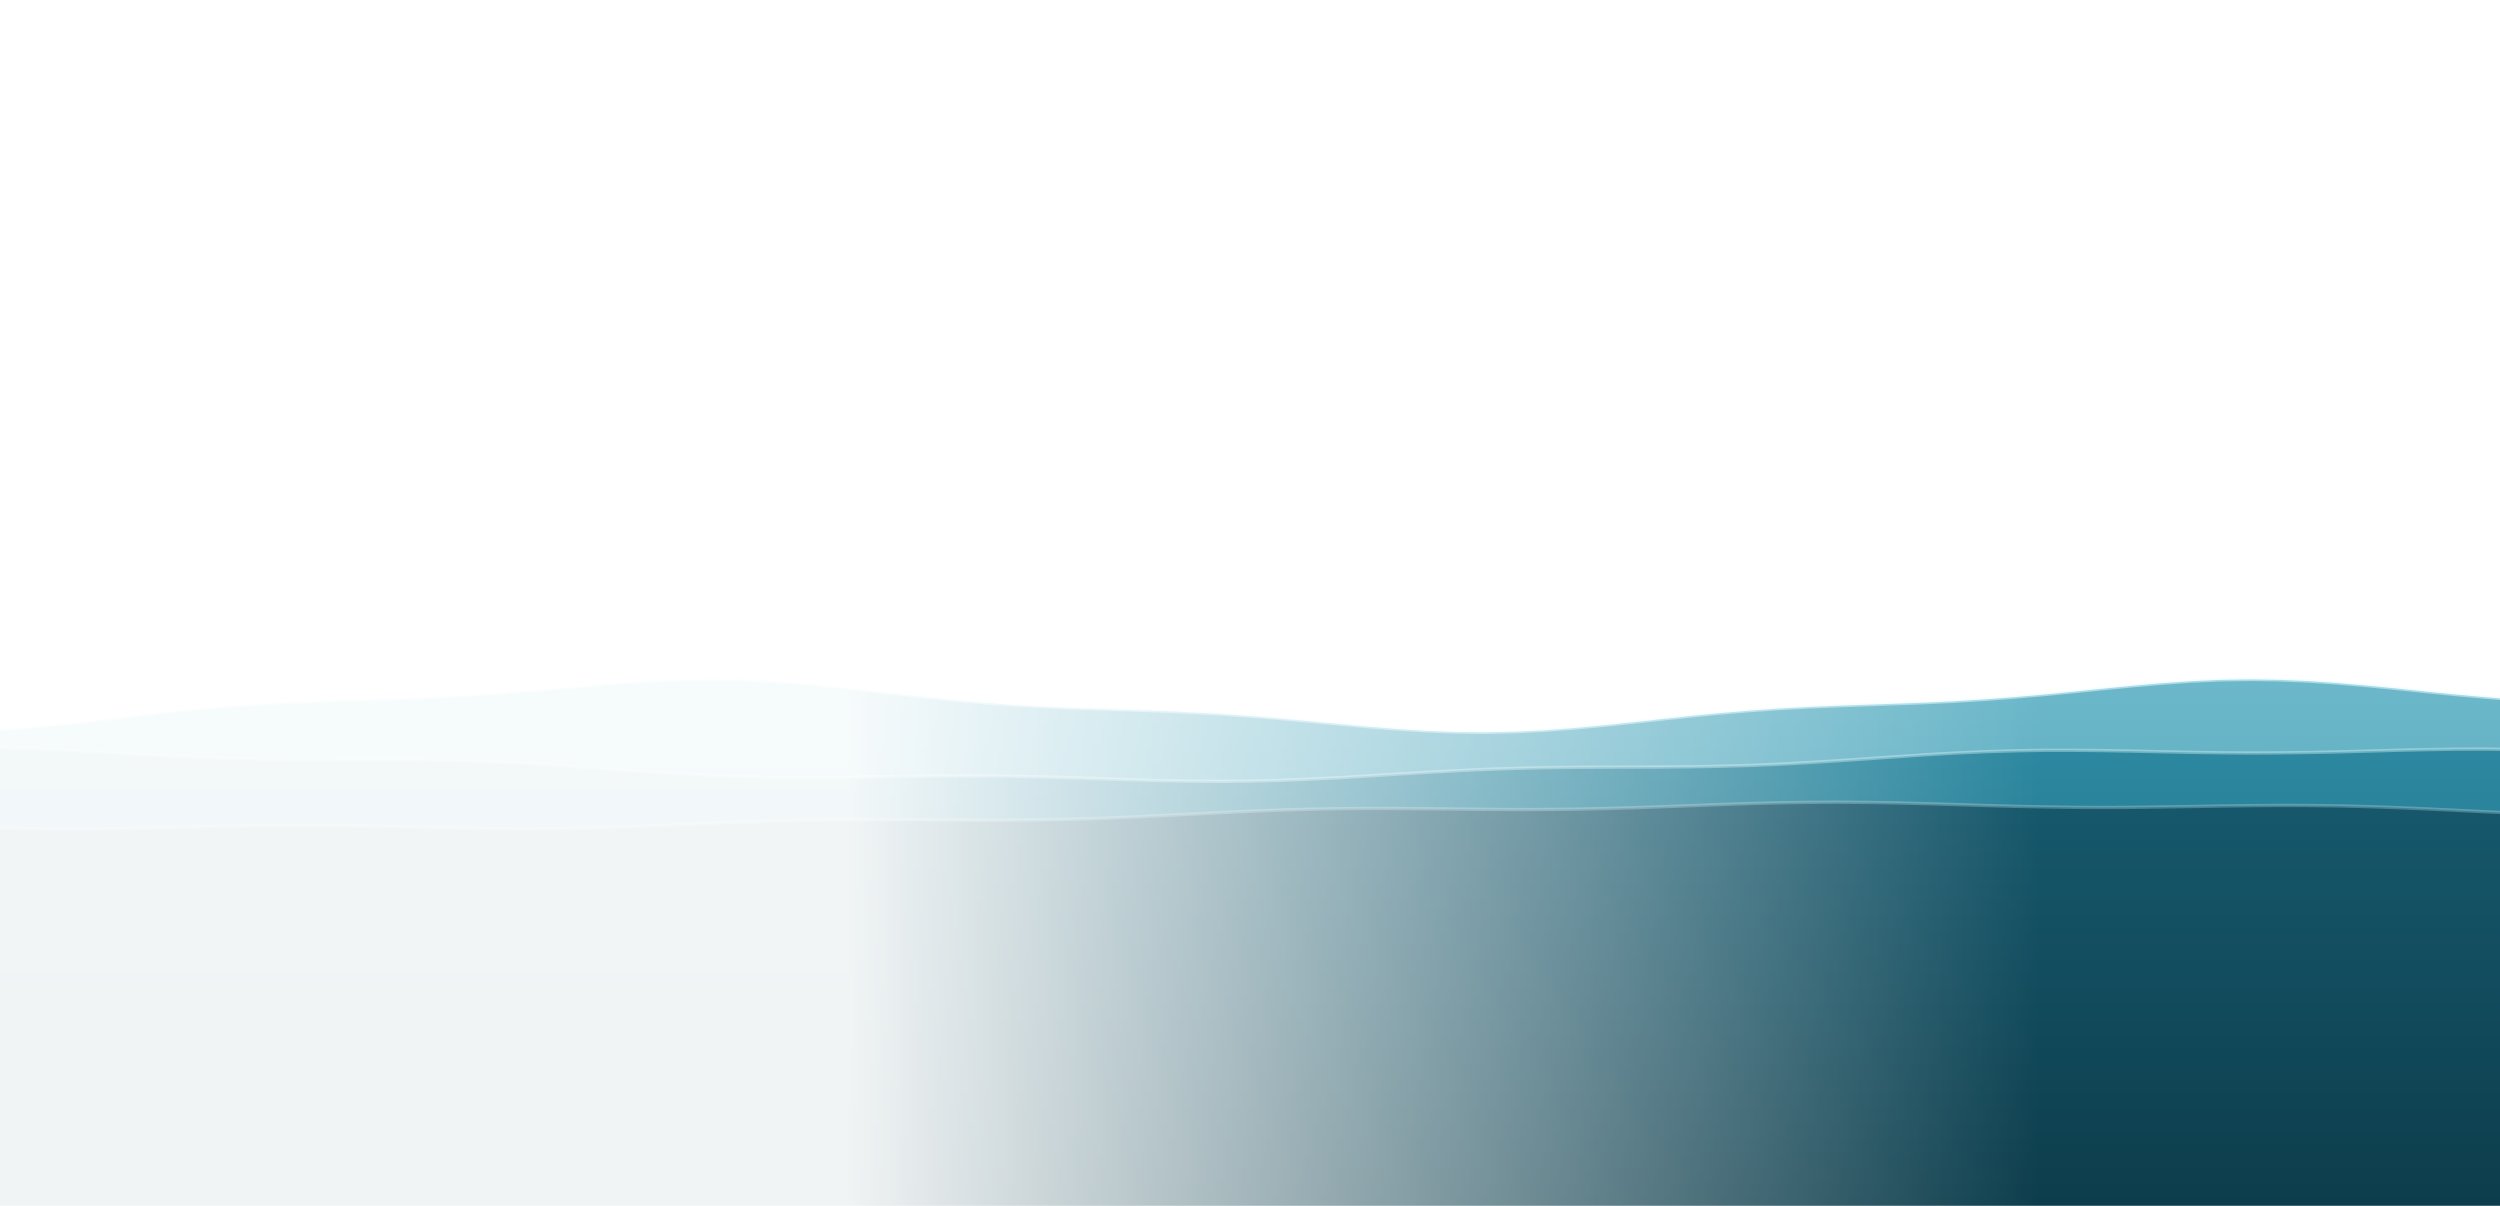
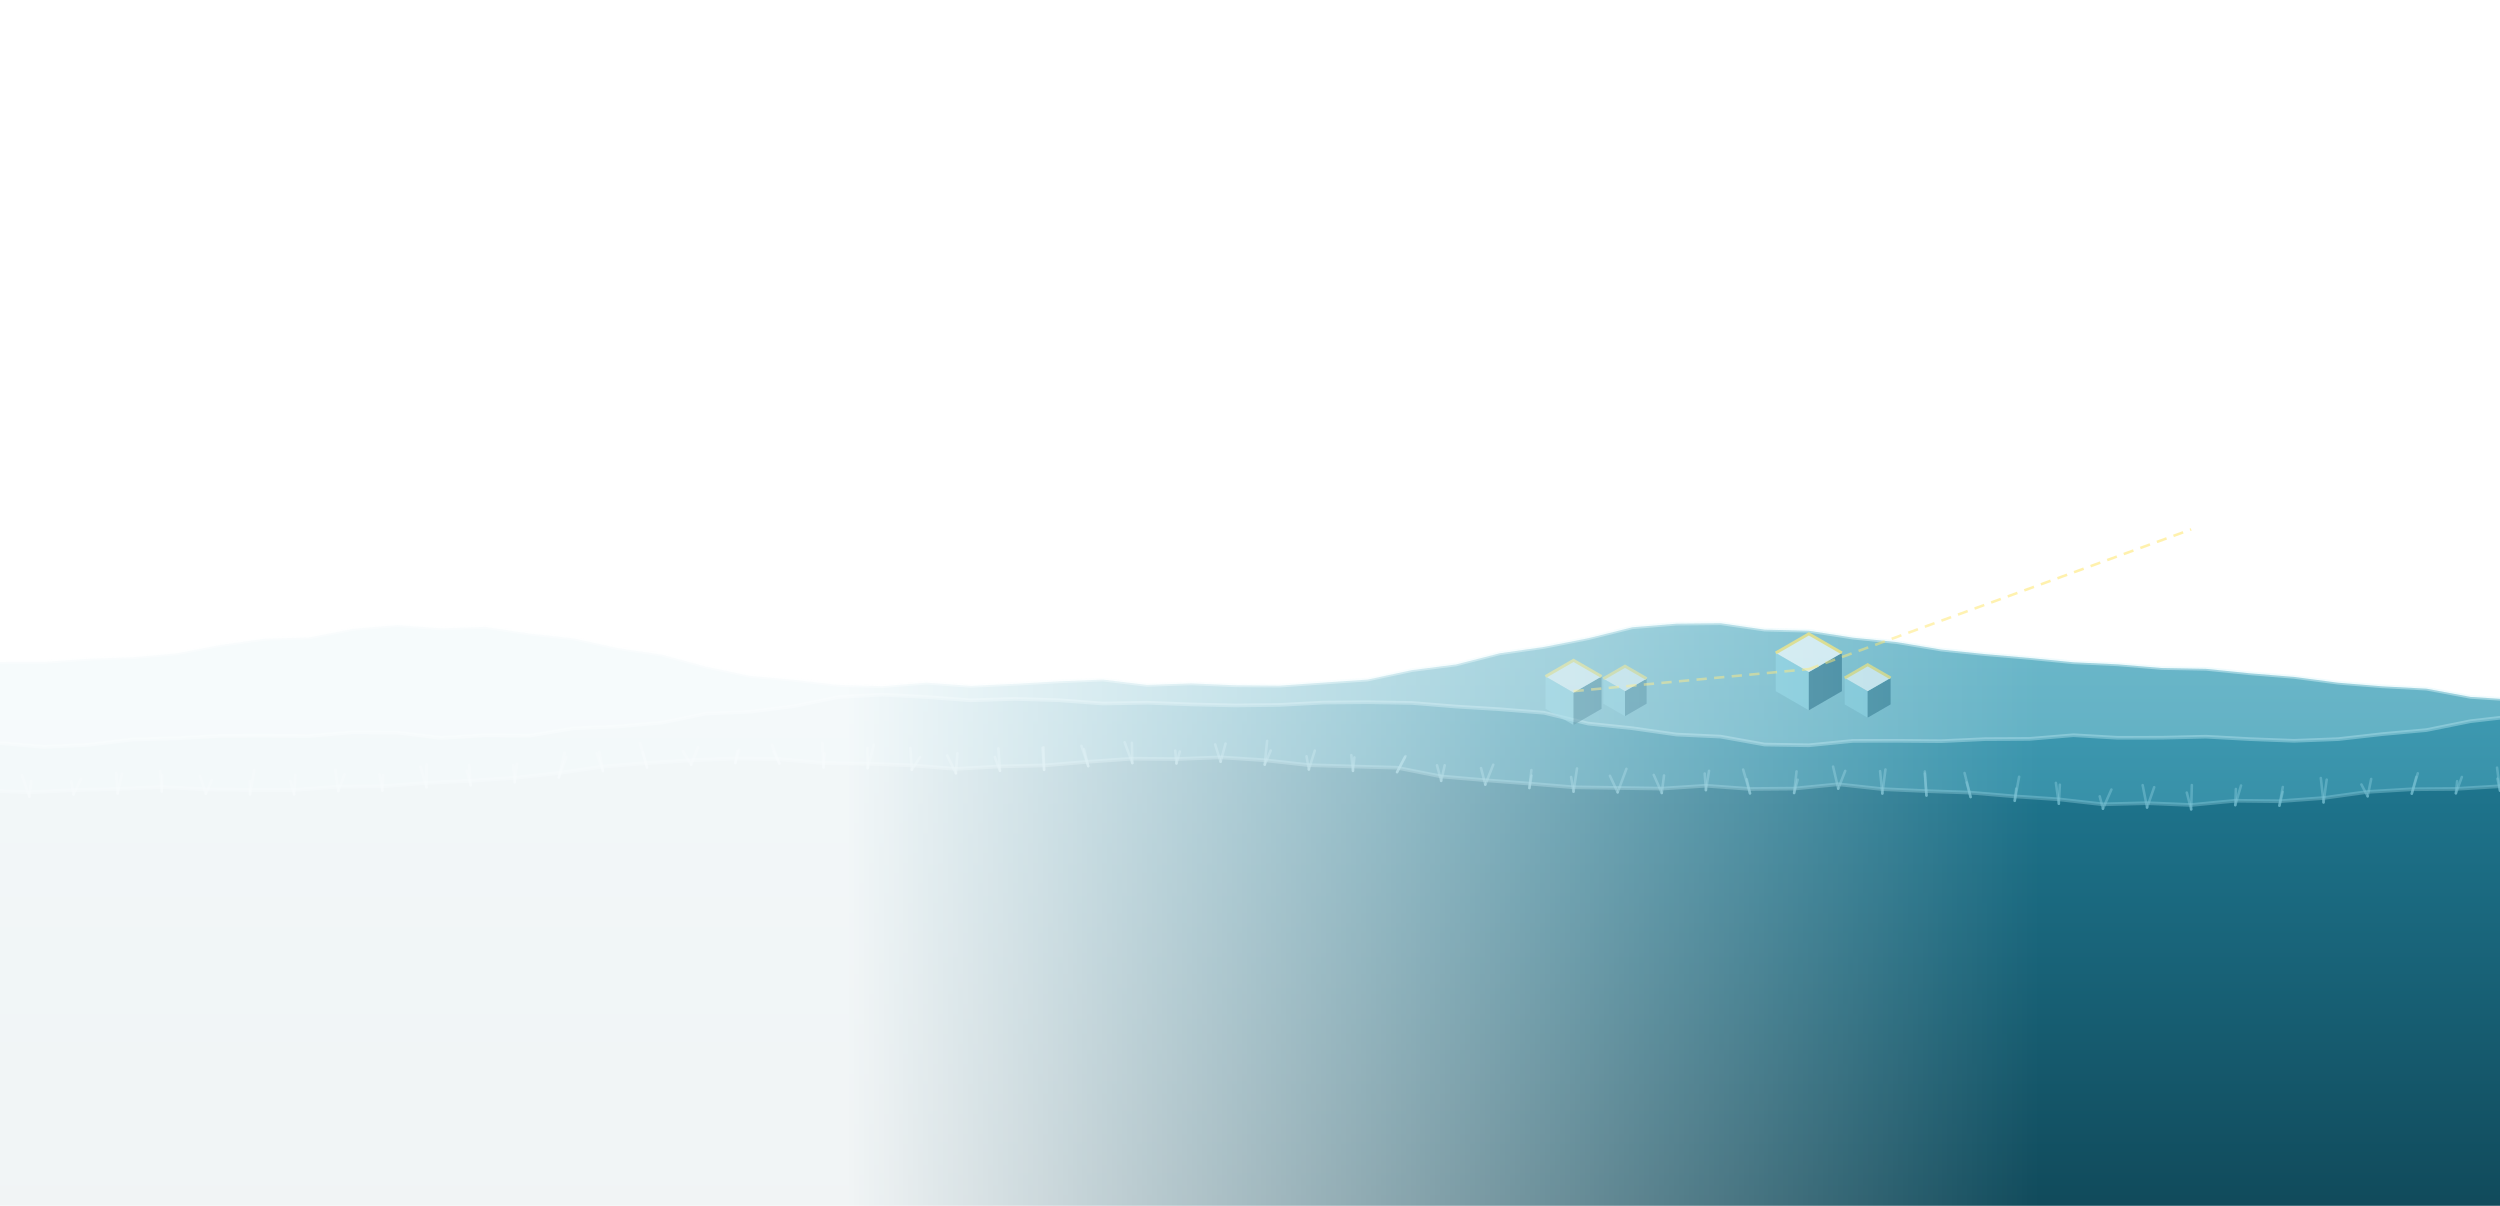
<svg xmlns="http://www.w3.org/2000/svg" viewBox="0 0 340 164" preserveAspectRatio="xMidYMax slice">
  <defs>
    <filter id="b" x="-50%" y="-50%" width="200%" height="200%">
      <feGaussianBlur stdDeviation="2.4" />
    </filter>
    <filter id="bb" x="-50%" y="-50%" width="200%" height="200%">
      <feGaussianBlur stdDeviation="6" />
    </filter>
    <filter id="b1" x="-50%" y="-50%" width="200%" height="200%">
      <feGaussianBlur stdDeviation="0.9" />
    </filter>
    <linearGradient id="fm" x1="0" x2="1">
      <stop offset=".34" stop-color="#fff" stop-opacity=".06" />
      <stop offset=".74" stop-color="#fff" />
    </linearGradient>
    <mask id="k">
      <rect x="-20" y="-20" width="400" height="220" fill="url(#fm)" />
    </mask>
    <linearGradient id="h0" x1="0" y1="0" x2="0" y2="1">
      <stop offset="0" stop-color="#6CB8CA" stop-opacity="1" />
      <stop offset="1" stop-color="#3E94AC" stop-opacity="1" />
    </linearGradient>
    <linearGradient id="h1" x1="0" y1="0" x2="0" y2="1">
-       <stop offset="0" stop-color="#2C88A0" stop-opacity="1" />
-       <stop offset="1" stop-color="#1A6478" stop-opacity="1" />
+       <stop offset="0" stop-color="#3E9AB2" stop-opacity="1" />
+       <stop offset="1" stop-color="#1E6A80" stop-opacity="1" />
    </linearGradient>
    <linearGradient id="h2" x1="0" y1="0" x2="0" y2="1">
-       <stop offset="0" stop-color="#16586C" stop-opacity="1" />
-       <stop offset="1" stop-color="#0C3A48" stop-opacity="1" />
+       <stop offset="0" stop-color="#1F7790" stop-opacity="1" />
+       <stop offset="1" stop-color="#0F4656" stop-opacity="1" />
    </linearGradient>
  </defs>
  <g mask="url(#k)">
-     <path d="M-10 170 L-10 99.5 L-6 99.5 L-2 99.38 L2 99.14 L6 98.8 L10 98.39 L14 97.92 L18 97.44 L22 96.97 L26 96.54 L30 96.17 L34 95.87 L38 95.63 L42 95.45 L46 95.31 L50 95.19 L54 95.06 L58 94.9 L62 94.69 L66 94.44 L70 94.14 L74 93.81 L78 93.46 L82 93.12 L86 92.82 L90 92.59 L94 92.46 L98 92.45 L102 92.55 L106 92.76 L110 93.08 L114 93.47 L118 93.92 L122 94.38 L126 94.83 L130 95.24 L134 95.59 L138 95.88 L142 96.11 L146 96.29 L150 96.43 L154 96.56 L158 96.7 L162 96.88 L166 97.1 L170 97.38 L174 97.71 L178 98.07 L182 98.45 L186 98.82 L190 99.14 L194 99.39 L198 99.55 L202 99.59 L206 99.51 L210 99.32 L214 99.02 L218 98.65 L222 98.23 L226 97.79 L230 97.36 L234 96.97 L238 96.64 L242 96.36 L246 96.15 L250 95.98 L254 95.84 L258 95.7 L262 95.55 L266 95.36 L270 95.11 L274 94.81 L278 94.46 L282 94.07 L286 93.66 L290 93.27 L294 92.92 L298 92.64 L302 92.46 L306 92.4 L310 92.46 L314 92.63 L318 92.9 L322 93.25 L326 93.64 L330 94.06 L334 94.46 L338 94.82 L342 95.14 L346 95.4 L350 95.6 L352 170Z" fill="url(#h0)" />
-     <polyline points="-10,99.5 -6,99.5 -2,99.38 2,99.14 6,98.8 10,98.39 14,97.92 18,97.44 22,96.97 26,96.54 30,96.17 34,95.87 38,95.63 42,95.45 46,95.31 50,95.19 54,95.06 58,94.9 62,94.69 66,94.44 70,94.14 74,93.81 78,93.46 82,93.12 86,92.82 90,92.59 94,92.46 98,92.45 102,92.55 106,92.76 110,93.08 114,93.47 118,93.92 122,94.38 126,94.83 130,95.24 134,95.59 138,95.88 142,96.11 146,96.29 150,96.43 154,96.56 158,96.7 162,96.88 166,97.1 170,97.38 174,97.71 178,98.07 182,98.45 186,98.82 190,99.14 194,99.39 198,99.55 202,99.59 206,99.51 210,99.32 214,99.02 218,98.65 222,98.23 226,97.79 230,97.36 234,96.97 238,96.64 242,96.36 246,96.15 250,95.98 254,95.84 258,95.7 262,95.55 266,95.36 270,95.11 274,94.81 278,94.46 282,94.07 286,93.66 290,93.27 294,92.92 298,92.64 302,92.46 306,92.4 310,92.46 314,92.63 318,92.9 322,93.25 326,93.64 330,94.06 334,94.46 338,94.82 342,95.14 346,95.4 350,95.6" stroke="#E8FCFF" stroke-opacity=".5" stroke-width=".45" fill="none" />
-     <path d="M-10 170 L-10 101.68 L-6 101.64 L-2 101.66 L2 101.75 L6 101.89 L10 102.08 L14 102.3 L18 102.53 L22 102.75 L26 102.94 L30 103.1 L34 103.21 L38 103.28 L42 103.31 L46 103.32 L50 103.32 L54 103.33 L58 103.37 L62 103.44 L66 103.57 L70 103.75 L74 103.98 L78 104.25 L82 104.53 L86 104.82 L90 105.1 L94 105.33 L98 105.52 L102 105.65 L106 105.72 L110 105.74 L114 105.71 L118 105.66 L122 105.6 L126 105.55 L130 105.52 L134 105.53 L138 105.57 L142 105.66 L146 105.78 L150 105.91 L154 106.05 L158 106.16 L162 106.24 L166 106.27 L170 106.23 L174 106.13 L178 105.97 L182 105.77 L186 105.53 L190 105.28 L194 105.04 L198 104.82 L202 104.64 L206 104.5 L210 104.41 L214 104.36 L218 104.34 L222 104.33 L226 104.32 L230 104.28 L234 104.21 L238 104.1 L242 103.93 L246 103.71 L250 103.46 L254 103.19 L258 102.91 L262 102.64 L266 102.41 L270 102.23 L274 102.11 L278 102.04 L282 102.04 L286 102.08 L290 102.15 L294 102.24 L298 102.32 L302 102.38 L306 102.41 L310 102.39 L314 102.34 L318 102.26 L322 102.15 L326 102.04 L330 101.95 L334 101.89 L338 101.88 L342 101.93 L346 102.04 L350 102.21 L352 170Z" fill="url(#h1)" />
-     <polyline points="-10,101.68 -6,101.64 -2,101.66 2,101.75 6,101.89 10,102.08 14,102.3 18,102.53 22,102.75 26,102.94 30,103.1 34,103.21 38,103.28 42,103.31 46,103.32 50,103.32 54,103.33 58,103.37 62,103.44 66,103.57 70,103.75 74,103.98 78,104.25 82,104.53 86,104.82 90,105.1 94,105.33 98,105.52 102,105.65 106,105.72 110,105.74 114,105.71 118,105.66 122,105.6 126,105.55 130,105.52 134,105.53 138,105.57 142,105.66 146,105.78 150,105.91 154,106.05 158,106.16 162,106.24 166,106.27 170,106.23 174,106.13 178,105.97 182,105.77 186,105.53 190,105.28 194,105.04 198,104.82 202,104.64 206,104.5 210,104.41 214,104.36 218,104.34 222,104.33 226,104.32 230,104.28 234,104.21 238,104.1 242,103.93 246,103.71 250,103.46 254,103.19 258,102.91 262,102.64 266,102.41 270,102.23 274,102.11 278,102.04 282,102.04 286,102.08 290,102.15 294,102.24 298,102.32 302,102.38 306,102.41 310,102.39 314,102.34 318,102.26 322,102.15 326,102.04 330,101.95 334,101.89 338,101.88 342,101.93 346,102.04 350,102.21" stroke="#E8FCFF" stroke-opacity=".35" stroke-width=".45" fill="none" />
-     <path d="M-10 170 L-10 112.24 L-6 112.41 L-2 112.55 L2 112.67 L6 112.74 L10 112.76 L14 112.74 L18 112.68 L22 112.59 L26 112.5 L30 112.41 L34 112.33 L38 112.29 L42 112.28 L46 112.31 L50 112.37 L54 112.45 L58 112.54 L62 112.63 L66 112.7 L70 112.74 L74 112.73 L78 112.68 L82 112.58 L86 112.45 L90 112.29 L94 112.11 L98 111.93 L102 111.77 L106 111.64 L110 111.54 L114 111.49 L118 111.47 L122 111.47 L126 111.5 L130 111.53 L134 111.55 L138 111.54 L142 111.49 L146 111.41 L150 111.28 L154 111.11 L158 110.92 L162 110.72 L166 110.52 L170 110.33 L174 110.17 L178 110.06 L182 109.98 L186 109.95 L190 109.96 L194 109.99 L198 110.03 L202 110.07 L206 110.1 L210 110.09 L214 110.05 L218 109.97 L222 109.86 L226 109.72 L230 109.57 L234 109.42 L238 109.28 L242 109.18 L246 109.12 L250 109.1 L254 109.13 L258 109.2 L262 109.3 L266 109.42 L270 109.55 L274 109.66 L278 109.74 L282 109.8 L286 109.82 L290 109.8 L294 109.75 L298 109.69 L302 109.62 L306 109.57 L310 109.54 L314 109.55 L318 109.6 L322 109.7 L326 109.84 L330 110.01 L334 110.2 L338 110.4 L342 110.58 L346 110.74 L350 110.87 L352 170Z" fill="url(#h2)" />
-     <polyline points="-10,112.24 -6,112.41 -2,112.55 2,112.67 6,112.74 10,112.76 14,112.74 18,112.68 22,112.59 26,112.5 30,112.41 34,112.33 38,112.29 42,112.28 46,112.31 50,112.37 54,112.45 58,112.54 62,112.63 66,112.7 70,112.74 74,112.73 78,112.68 82,112.58 86,112.45 90,112.29 94,112.11 98,111.93 102,111.77 106,111.64 110,111.54 114,111.49 118,111.47 122,111.47 126,111.5 130,111.53 134,111.55 138,111.54 142,111.49 146,111.41 150,111.28 154,111.11 158,110.92 162,110.72 166,110.52 170,110.33 174,110.17 178,110.06 182,109.98 186,109.95 190,109.96 194,109.99 198,110.03 202,110.07 206,110.1 210,110.09 214,110.05 218,109.97 222,109.86 226,109.72 230,109.57 234,109.42 238,109.28 242,109.18 246,109.12 250,109.1 254,109.13 258,109.2 262,109.3 266,109.42 270,109.55 274,109.66 278,109.74 282,109.8 286,109.82 290,109.8 294,109.75 298,109.69 302,109.62 306,109.57 310,109.54 314,109.55 318,109.6 322,109.7 326,109.84 330,110.01 334,110.2 338,110.4 342,110.58 346,110.74 350,110.87" stroke="#E8FCFF" stroke-opacity=".25" stroke-width=".45" fill="none" />
+     <path d="M0 170 L0 90.02 L6 90.01 L12 89.59 L18 89.38 L24 88.85 L30 87.7 L36 86.86 L42 86.69 L48 85.52 L54 85 L60 85.45 L66 85.25 L72 86.15 L78 86.81 L84 88.13 L90 89.02 L96 90.65 L102 91.91 L108 92.45 L114 93.14 L120 93.32 L126 92.84 L132 93.28 L138 93 L144 92.66 L150 92.42 L156 93.15 L162 92.94 L168 93.2 L174 93.25 L180 92.83 L186 92.42 L192 91.14 L198 90.37 L204 88.84 L210 87.98 L216 86.8 L222 85.31 L228 84.82 L234 84.76 L240 85.63 L246 85.78 L252 86.72 L258 87.33 L264 88.34 L270 88.96 L276 89.48 L282 90.07 L288 90.35 L294 90.85 L300 90.96 L306 91.57 L312 92.06 L318 92.85 L324 93.34 L330 93.66 L336 94.78 L342 95.17 L348 95.07 L352 170Z" fill="url(#h0)" />
+     <polyline points="0,90.02 6,90.01 12,89.59 18,89.38 24,88.85 30,87.7 36,86.86 42,86.69 48,85.52 54,85 60,85.45 66,85.25 72,86.15 78,86.81 84,88.13 90,89.02 96,90.65 102,91.91 108,92.45 114,93.14 120,93.32 126,92.84 132,93.28 138,93 144,92.66 150,92.42 156,93.15 162,92.94 168,93.2 174,93.25 180,92.83 186,92.42 192,91.14 198,90.37 204,88.84 210,87.98 216,86.8 222,85.31 228,84.82 234,84.76 240,85.63 246,85.78 252,86.72 258,87.33 264,88.34 270,88.96 276,89.48 282,90.07 288,90.35 294,90.85 300,90.96 306,91.57 312,92.06 318,92.85 324,93.34 330,93.66 336,94.78 342,95.17 348,95.07" stroke="#DFF6FB" stroke-opacity=".45" stroke-width=".5" fill="none" />
+     <path d="M0 170 L0 101.05 L6 101.58 L12 101.3 L18 100.57 L24 100.41 L30 100.08 L36 100.06 L42 100.11 L48 99.6 L54 99.64 L60 100.36 L66 100 L72 100.07 L78 99.06 L84 98.82 L90 98.29 L96 97.05 L102 96.8 L108 96.04 L114 94.8 L120 94.47 L126 94.8 L132 95.24 L138 95.05 L144 95.23 L150 95.68 L156 95.57 L162 95.8 L168 95.94 L174 95.87 L180 95.55 L186 95.5 L192 95.6 L198 96.09 L204 96.46 L210 96.94 L216 98.41 L222 99.04 L228 99.9 L234 100.18 L240 101.26 L246 101.36 L252 100.76 L258 100.75 L264 100.8 L270 100.52 L276 100.49 L282 99.99 L288 100.34 L294 100.33 L300 100.19 L306 100.52 L312 100.75 L318 100.52 L324 99.84 L330 99.29 L336 98.08 L342 97.39 L348 97 L352 170Z" fill="url(#h1)" />
+     <polyline points="0,101.05 6,101.58 12,101.3 18,100.57 24,100.41 30,100.08 36,100.06 42,100.11 48,99.6 54,99.64 60,100.36 66,100 72,100.07 78,99.06 84,98.82 90,98.29 96,97.05 102,96.8 108,96.04 114,94.8 120,94.47 126,94.8 132,95.24 138,95.05 144,95.23 150,95.68 156,95.57 162,95.8 168,95.94 174,95.87 180,95.55 186,95.5 192,95.6 198,96.09 204,96.46 210,96.94 216,98.41 222,99.04 228,99.9 234,100.18 240,101.26 246,101.36 252,100.76 258,100.75 264,100.8 270,100.52 276,100.49 282,99.99 288,100.34 294,100.33 300,100.19 306,100.52 312,100.75 318,100.52 324,99.84 330,99.29 336,98.08 342,97.39 348,97" stroke="#BDEAF4" stroke-opacity=".4" stroke-width=".5" fill="none" />
+     <path d="M-20 170 L-20 109.34 L-14 108.99 L-8 107.87 L-2 107.5 L4 107.76 L10 107.46 L16 107.31 L22 107.04 L28 107.36 L34 107.44 L40 107.44 L46 106.99 L52 106.94 L58 106.48 L64 106.19 L70 105.79 L76 105.13 L82 104.26 L88 103.78 L94 103.4 L100 103.16 L106 103.25 L112 103.78 L118 103.87 L124 104.09 L130 104.57 L136 104.23 L142 104.1 L148 103.6 L154 103.18 L160 103.23 L166 103 L172 103.39 L178 104.06 L184 104.24 L190 104.41 L196 105.6 L202 106.11 L208 106.57 L214 107.07 L220 107.16 L226 107.25 L232 106.86 L238 107.3 L244 107.25 L250 106.66 L256 107.32 L262 107.59 L268 107.8 L274 108.31 L280 108.71 L286 109.39 L292 109.23 L298 109.48 L304 108.9 L310 108.97 L316 108.53 L322 107.7 L328 107.34 L334 107.29 L340 106.93 L346 106.66 L352 170Z" fill="url(#h2)" />
+     <polyline points="-20,109.34 -14,108.99 -8,107.87 -2,107.5 4,107.76 10,107.46 16,107.31 22,107.04 28,107.36 34,107.44 40,107.44 46,106.99 52,106.94 58,106.48 64,106.19 70,105.79 76,105.13 82,104.26 88,103.78 94,103.4 100,103.16 106,103.25 112,103.78 118,103.87 124,104.09 130,104.57 136,104.23 142,104.1 148,103.6 154,103.18 160,103.23 166,103 172,103.39 178,104.06 184,104.24 190,104.41 196,105.6 202,106.11 208,106.57 214,107.07 220,107.16 226,107.25 232,106.86 238,107.3 244,107.25 250,106.66 256,107.32 262,107.59 268,107.8 274,108.31 280,108.71 286,109.39 292,109.23 298,109.48 304,108.9 310,108.97 316,108.53 322,107.7 328,107.34 334,107.29 340,106.93 346,106.66" stroke="#9AD6E4" stroke-opacity=".35" stroke-width=".5" fill="none" />
+     <g stroke="#7CC4D6" stroke-opacity=".5" stroke-width=".35" stroke-linecap="round">
+       <path d="M-20 109.94 l-0.46 -2.06" />
+       <path d="M-20 109.94 l0.58 -2.21" />
+       <path d="M-14 109.59 l0.68 -1.81" />
+       <path d="M-14 109.59 l-0.51 -2.37" />
+       <path d="M-8 108.47 l-0.64 -2.46" />
+       <path d="M-8 108.47 l1.13 -2.42" />
+       <path d="M-2 108.1 l-0.72 -2.67" />
+       <path d="M-2 108.1 l0.06 -3.09" />
+       <path d="M4 108.36 l-1.01 -2.92" />
+       <path d="M4 108.36 l0.24 -2.13" />
+       <path d="M10 108.06 l-0.31 -1.77" />
+       <path d="M10 108.06 l1.02 -2.13" />
+       <path d="M16 107.91 l-0.19 -2.77" />
+       <path d="M16 107.91 l0.58 -2.69" />
+       <path d="M22 107.64 l-0.22 -2.76" />
+       <path d="M22 107.64 l0.07 -2.17" />
+       <path d="M28 107.96 l0.79 -1.87" />
+       <path d="M28 107.96 l-0.8 -2.44" />
+       <path d="M34 108.04 l-0.02 -1.8" />
+       <path d="M34 108.04 l0.58 -3.31" />
+       <path d="M40 108.04 l0.17 -2.65" />
+       <path d="M40 108.04 l-0.51 -1.81" />
+       <path d="M46 107.59 l-0.39 -2.9" />
+       <path d="M46 107.59 l0.86 -2.27" />
+       <path d="M52 107.54 l-0.38 -2.21" />
+       <path d="M52 107.54 l0.1 -2.09" />
+       <path d="M58 107.08 l0.03 -3.09" />
+       <path d="M58 107.08 l-0.81 -2.81" />
+       <path d="M64 106.79 l-0.52 -1.96" />
+       <path d="M64 106.79 l-0.19 -2.73" />
+       <path d="M70 106.39 l-0.2 -2.31" />
+       <path d="M70 106.39 l0.3 -2.5" />
+       <path d="M76 105.73 l0.79 -3.35" />
+       <path d="M76 105.73 l1.01 -2.78" />
+       <path d="M82 104.86 l-0.83 -2.37" />
+       <path d="M82 104.86 l-0.5 -2.56" />
+       <path d="M88 104.38 l-0.95 -3.29" />
+       <path d="M88 104.38 l-0.59 -2.08" />
+       <path d="M94 104 l0.92 -2.35" />
+       <path d="M94 104 l-1.11 -1.8" />
+       <path d="M100 103.76 l0.3 -1.61" />
+       <path d="M100 103.76 l0.52 -1.8" />
+       <path d="M106 103.85 l-1.01 -2.52" />
+       <path d="M106 103.85 l-0.79 -1.62" />
+       <path d="M112 104.38 l0.13 -1.89" />
+       <path d="M112 104.38 l-0.17 -3.32" />
+       <path d="M118 104.47 l0.84 -3.19" />
+       <path d="M118 104.47 l-0.03 -2.73" />
+       <path d="M124 104.69 l-0.19 -2.95" />
+       <path d="M124 104.69 l1.13 -1.72" />
+       <path d="M130 105.17 l-1.18 -2.42" />
+       <path d="M130 105.17 l0.21 -2.72" />
+       <path d="M136 104.83 l-0.71 -1.88" />
+       <path d="M136 104.83 l-0.22 -3.05" />
+       <path d="M142 104.7 l-0.22 -2.98" />
+       <path d="M142 104.7 l-0.08 -3.07" />
+       <path d="M148 104.2 l-0.92 -2.76" />
+       <path d="M148 104.2 l-0.58 -2.31" />
+       <path d="M154 103.78 l-1.05 -2.83" />
+       <path d="M154 103.78 l-0.06 -2.76" />
+       <path d="M160 103.83 l-0.17 -1.75" />
+       <path d="M160 103.83 l0.45 -1.62" />
+       <path d="M166 103.6 l-0.74 -2.36" />
+       <path d="M166 103.6 l0.67 -2.47" />
+       <path d="M172 103.99 l0.33 -3.23" />
+       <path d="M172 103.99 l0.82 -1.92" />
+       <path d="M178 104.66 l-0.31 -1.81" />
+       <path d="M178 104.66 l0.81 -2.58" />
+       <path d="M184 104.84 l0.19 -1.83" />
+       <path d="M184 104.84 l-0.22 -2.14" />
+       <path d="M190 105.01 l1.15 -2.18" />
+       <path d="M190 105.01 l1.06 -2.02" />
+       <path d="M196 106.2 l0.48 -2.12" />
+       <path d="M196 106.2 l-0.57 -2.12" />
+       <path d="M202 106.71 l1.08 -2.71" />
+       <path d="M202 106.71 l-0.58 -2.25" />
+       <path d="M208 107.17 l0.27 -2.44" />
+       <path d="M208 107.17 l0.29 -1.69" />
+       <path d="M214 107.67 l-0.33 -2" />
+       <path d="M214 107.67 l0.47 -3.16" />
+       <path d="M220 107.76 l-1.05 -2.25" />
+       <path d="M220 107.76 l1.19 -3.2" />
+       <path d="M226 107.85 l-1.09 -2.46" />
+       <path d="M226 107.85 l0.31 -2.39" />
+       <path d="M232 107.46 l0.43 -2.63" />
+       <path d="M232 107.46 l-0.16 -2.26" />
+       <path d="M238 107.9 l-0.93 -3.24" />
+       <path d="M238 107.9 l-0.45 -1.93" />
+       <path d="M244 107.85 l0.48 -1.81" />
+       <path d="M244 107.85 l0.33 -2.94" />
+       <path d="M250 107.26 l-0.7 -3" />
+       <path d="M250 107.26 l0.95 -2.42" />
+       <path d="M256 107.92 l-0.31 -3.05" />
+       <path d="M256 107.92 l0.42 -3.27" />
+       <path d="M262 108.19 l-0.22 -3.27" />
+       <path d="M262 108.19 l-0.23 -2.99" />
+       <path d="M268 108.4 l-0.53 -1.99" />
+       <path d="M268 108.4 l-0.82 -3.27" />
+       <path d="M274 108.91 l0.6 -3.27" />
+       <path d="M274 108.91 l0.21 -1.66" />
+       <path d="M280 109.31 l0.14 -2.59" />
+       <path d="M280 109.31 l-0.4 -2.84" />
+       <path d="M286 109.99 l1.15 -2.61" />
+       <path d="M286 109.99 l-0.44 -1.69" />
+       <path d="M292 109.83 l0.97 -2.77" />
+       <path d="M292 109.83 l-0.6 -3.05" />
+       <path d="M298 110.08 l-0.6 -2.29" />
+       <path d="M298 110.08 l0.09 -3.31" />
+       <path d="M304 109.5 l0.78 -2.67" />
+       <path d="M304 109.5 l0.08 -2.2" />
+       <path d="M310 109.57 l0.46 -2.54" />
+       <path d="M310 109.57 l0.45 -1.87" />
+       <path d="M316 109.13 l-0.37 -3.32" />
+       <path d="M316 109.13 l0.43 -3.1" />
+       <path d="M322 108.3 l0.48 -2.36" />
+       <path d="M322 108.3 l-0.85 -1.61" />
+       <path d="M328 107.94 l0.82 -2.77" />
+       <path d="M328 107.94 l0.62 -2.29" />
+       <path d="M334 107.89 l0.17 -1.65" />
+       <path d="M334 107.89 l0.81 -2.22" />
+       <path d="M340 107.53 l-0.35 -1.63" />
+       <path d="M340 107.53 l-0.4 -3.13" />
+       <path d="M346 107.26 l1.04 -2.2" />
+       <path d="M346 107.26 l-0.71 -2.91" />
+     </g>
+     <g opacity="0.55">
+       <polygon points="210.19,96.4 214,98.6 214,94.2 210.19,92" fill="#7CCCDE" />
+       <polygon points="217.81,96.4 214,98.6 214,94.2 217.81,92" fill="#1A6A84" />
+       <polygon points="214,89.8 217.81,92 214,94.2 210.19,92" fill="#F2FCFF" />
+       <polyline points="210.19,92 214,89.8 217.81,92" fill="none" stroke="#FFE45C" stroke-width=".4" />
+     </g>
+     <g opacity="0.5">
+       <polygon points="218.06,95.7 221,97.4 221,94 218.06,92.3" fill="#7CCCDE" />
+       <polygon points="223.94,95.7 221,97.4 221,94 223.94,92.3" fill="#1A6A84" />
+       <polygon points="221,90.6 223.94,92.3 221,94 218.06,92.3" fill="#F2FCFF" />
+       <polyline points="218.06,92.3 221,90.6 223.94,92.3" fill="none" stroke="#FFE45C" stroke-width=".4" />
+     </g>
+     <g opacity="0.7">
+       <polygon points="241.5,94 246,96.6 246,91.4 241.5,88.8" fill="#7CCCDE" />
+       <polygon points="250.5,94 246,96.6 246,91.4 250.5,88.8" fill="#1A6A84" />
+       <polygon points="246,86.2 250.5,88.8 246,91.4 241.5,88.8" fill="#F2FCFF" />
+       <polyline points="241.5,88.8 246,86.2 250.5,88.8" fill="none" stroke="#FFE45C" stroke-width=".4" />
+     </g>
+     <g opacity="0.6">
+       <polygon points="250.88,95.8 254,97.6 254,94 250.88,92.2" fill="#7CCCDE" />
+       <polygon points="257.12,95.8 254,97.6 254,94 257.12,92.2" fill="#1A6A84" />
+       <polygon points="254,90.4 257.12,92.2 254,94 250.88,92.2" fill="#F2FCFF" />
+       <polyline points="250.88,92.2 254,90.4 257.12,92.2" fill="none" stroke="#FFE45C" stroke-width=".4" />
+     </g>
+     <path d="M214 94 L246 91 M246 91 L298 72" stroke="#FFE45C" stroke-opacity=".5" stroke-width=".35" stroke-dasharray="1.4 1" />
  </g>
</svg>
